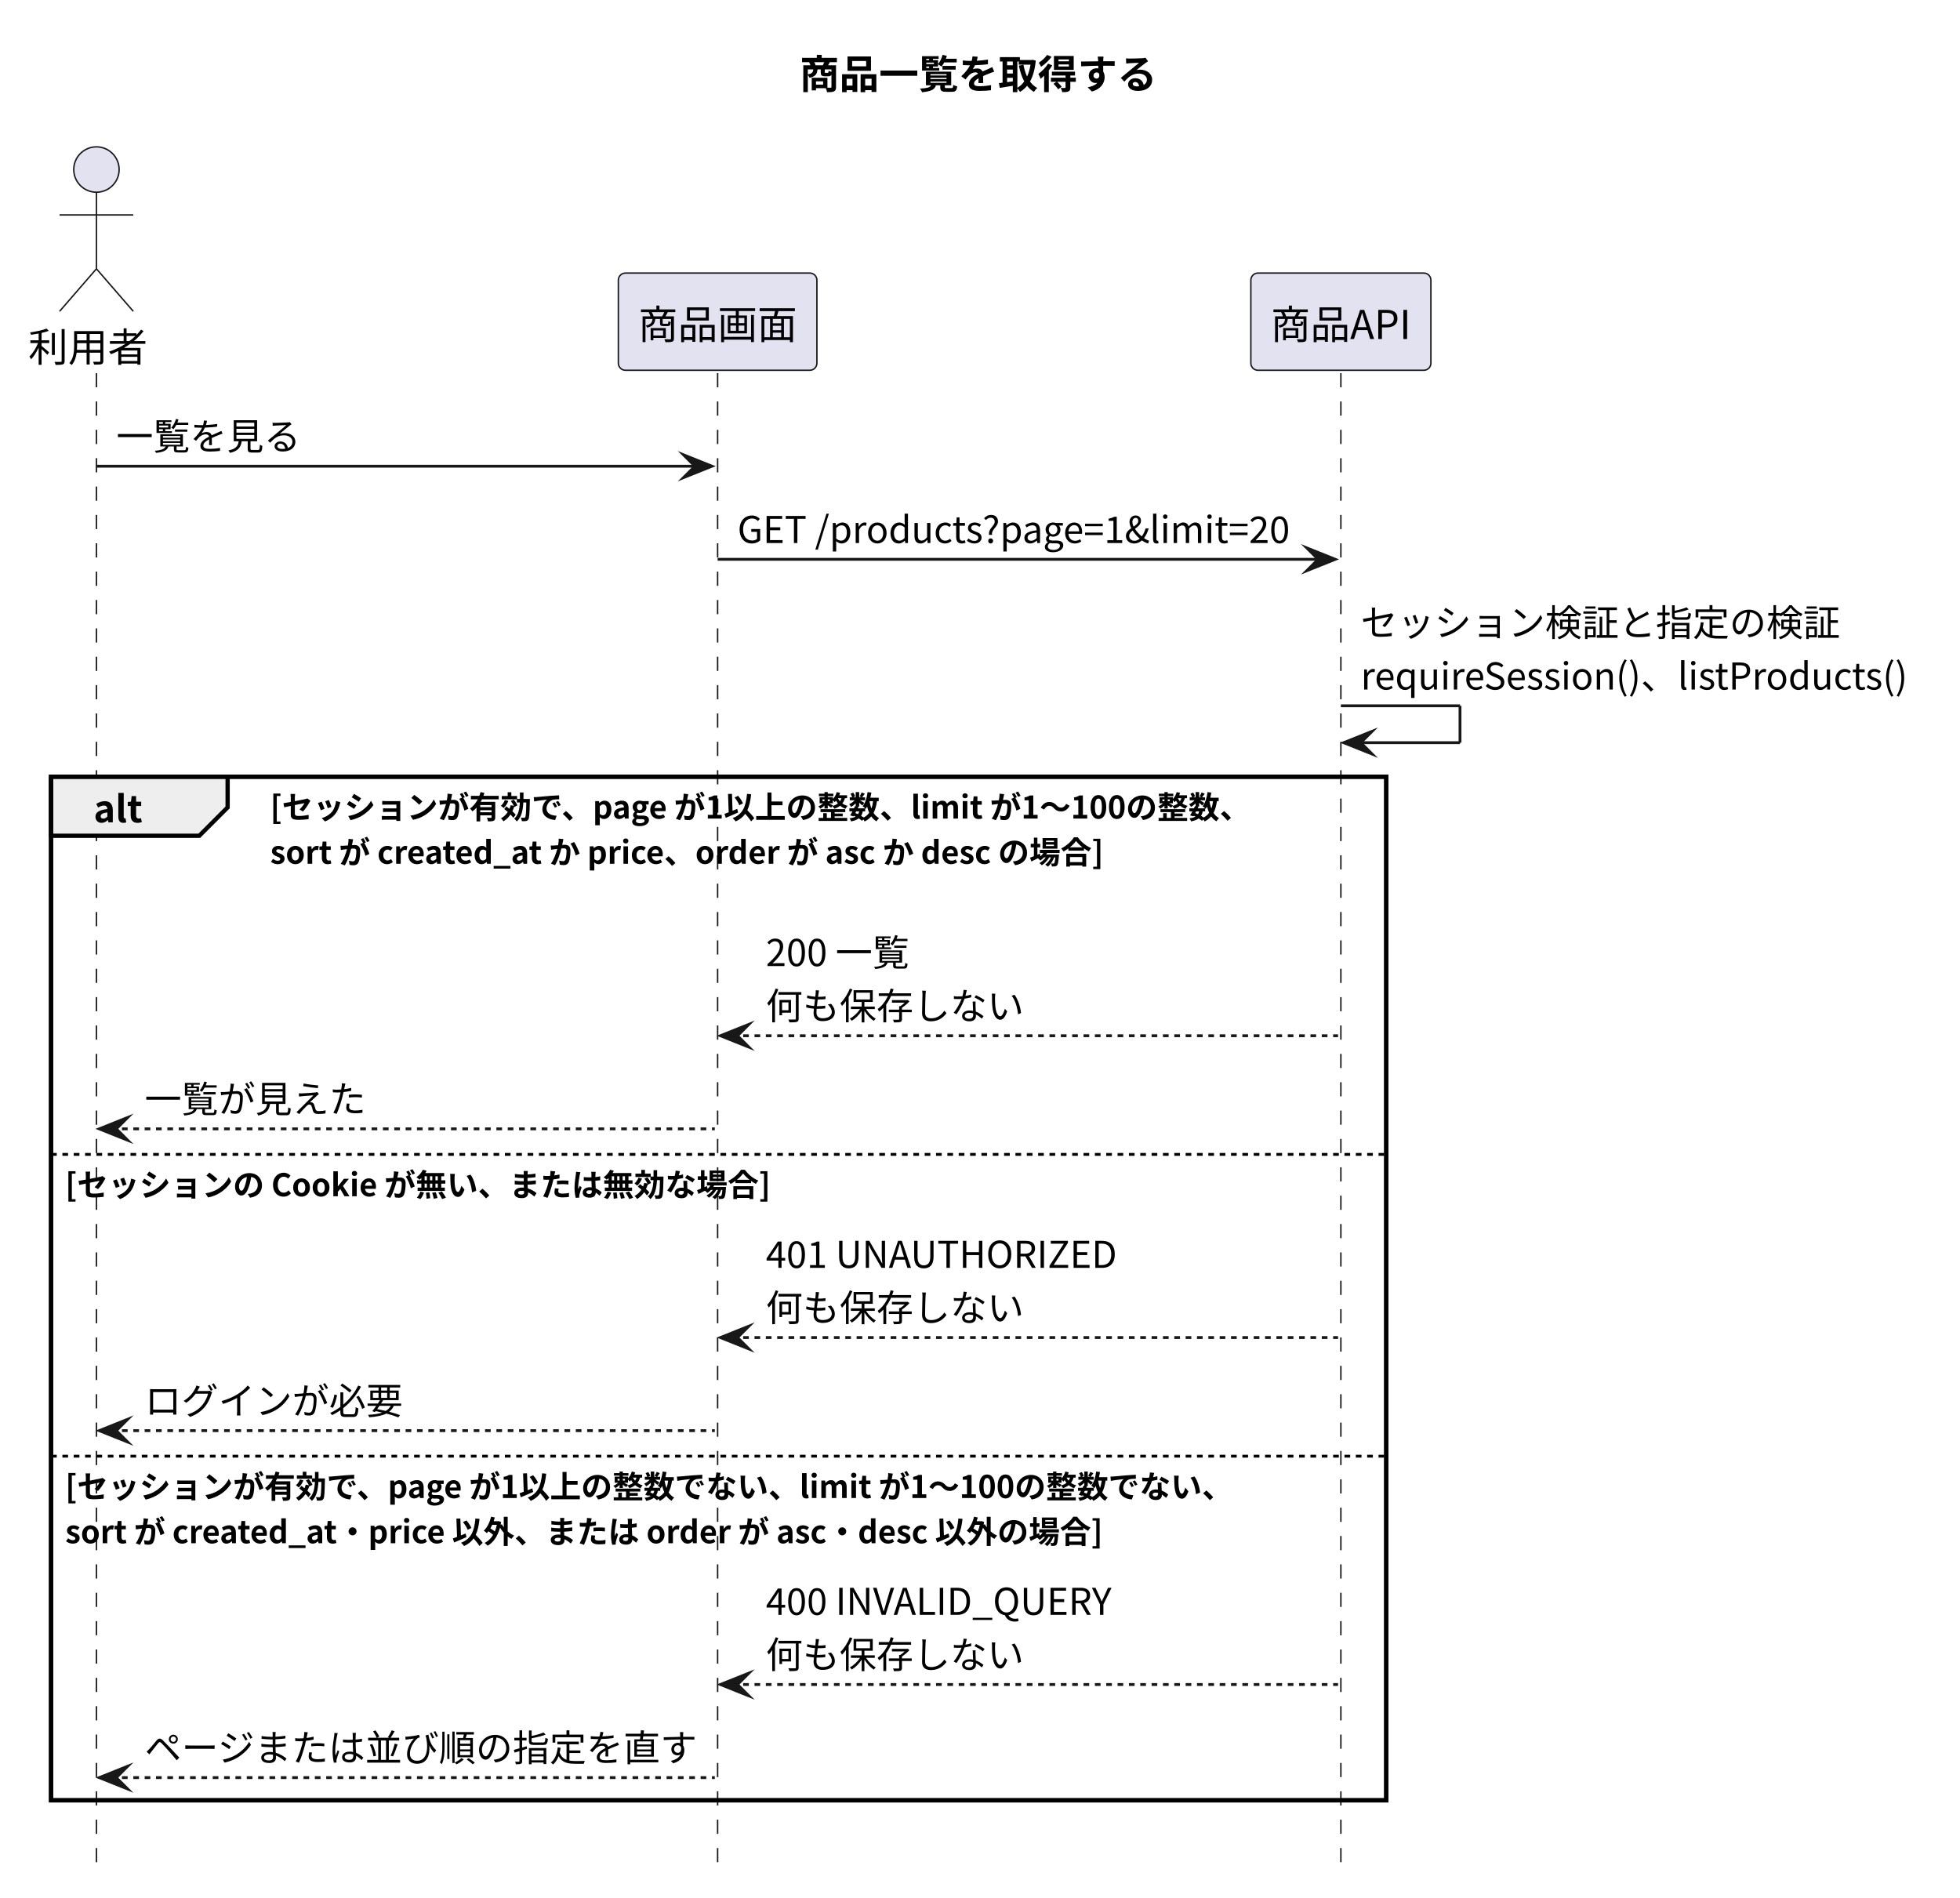
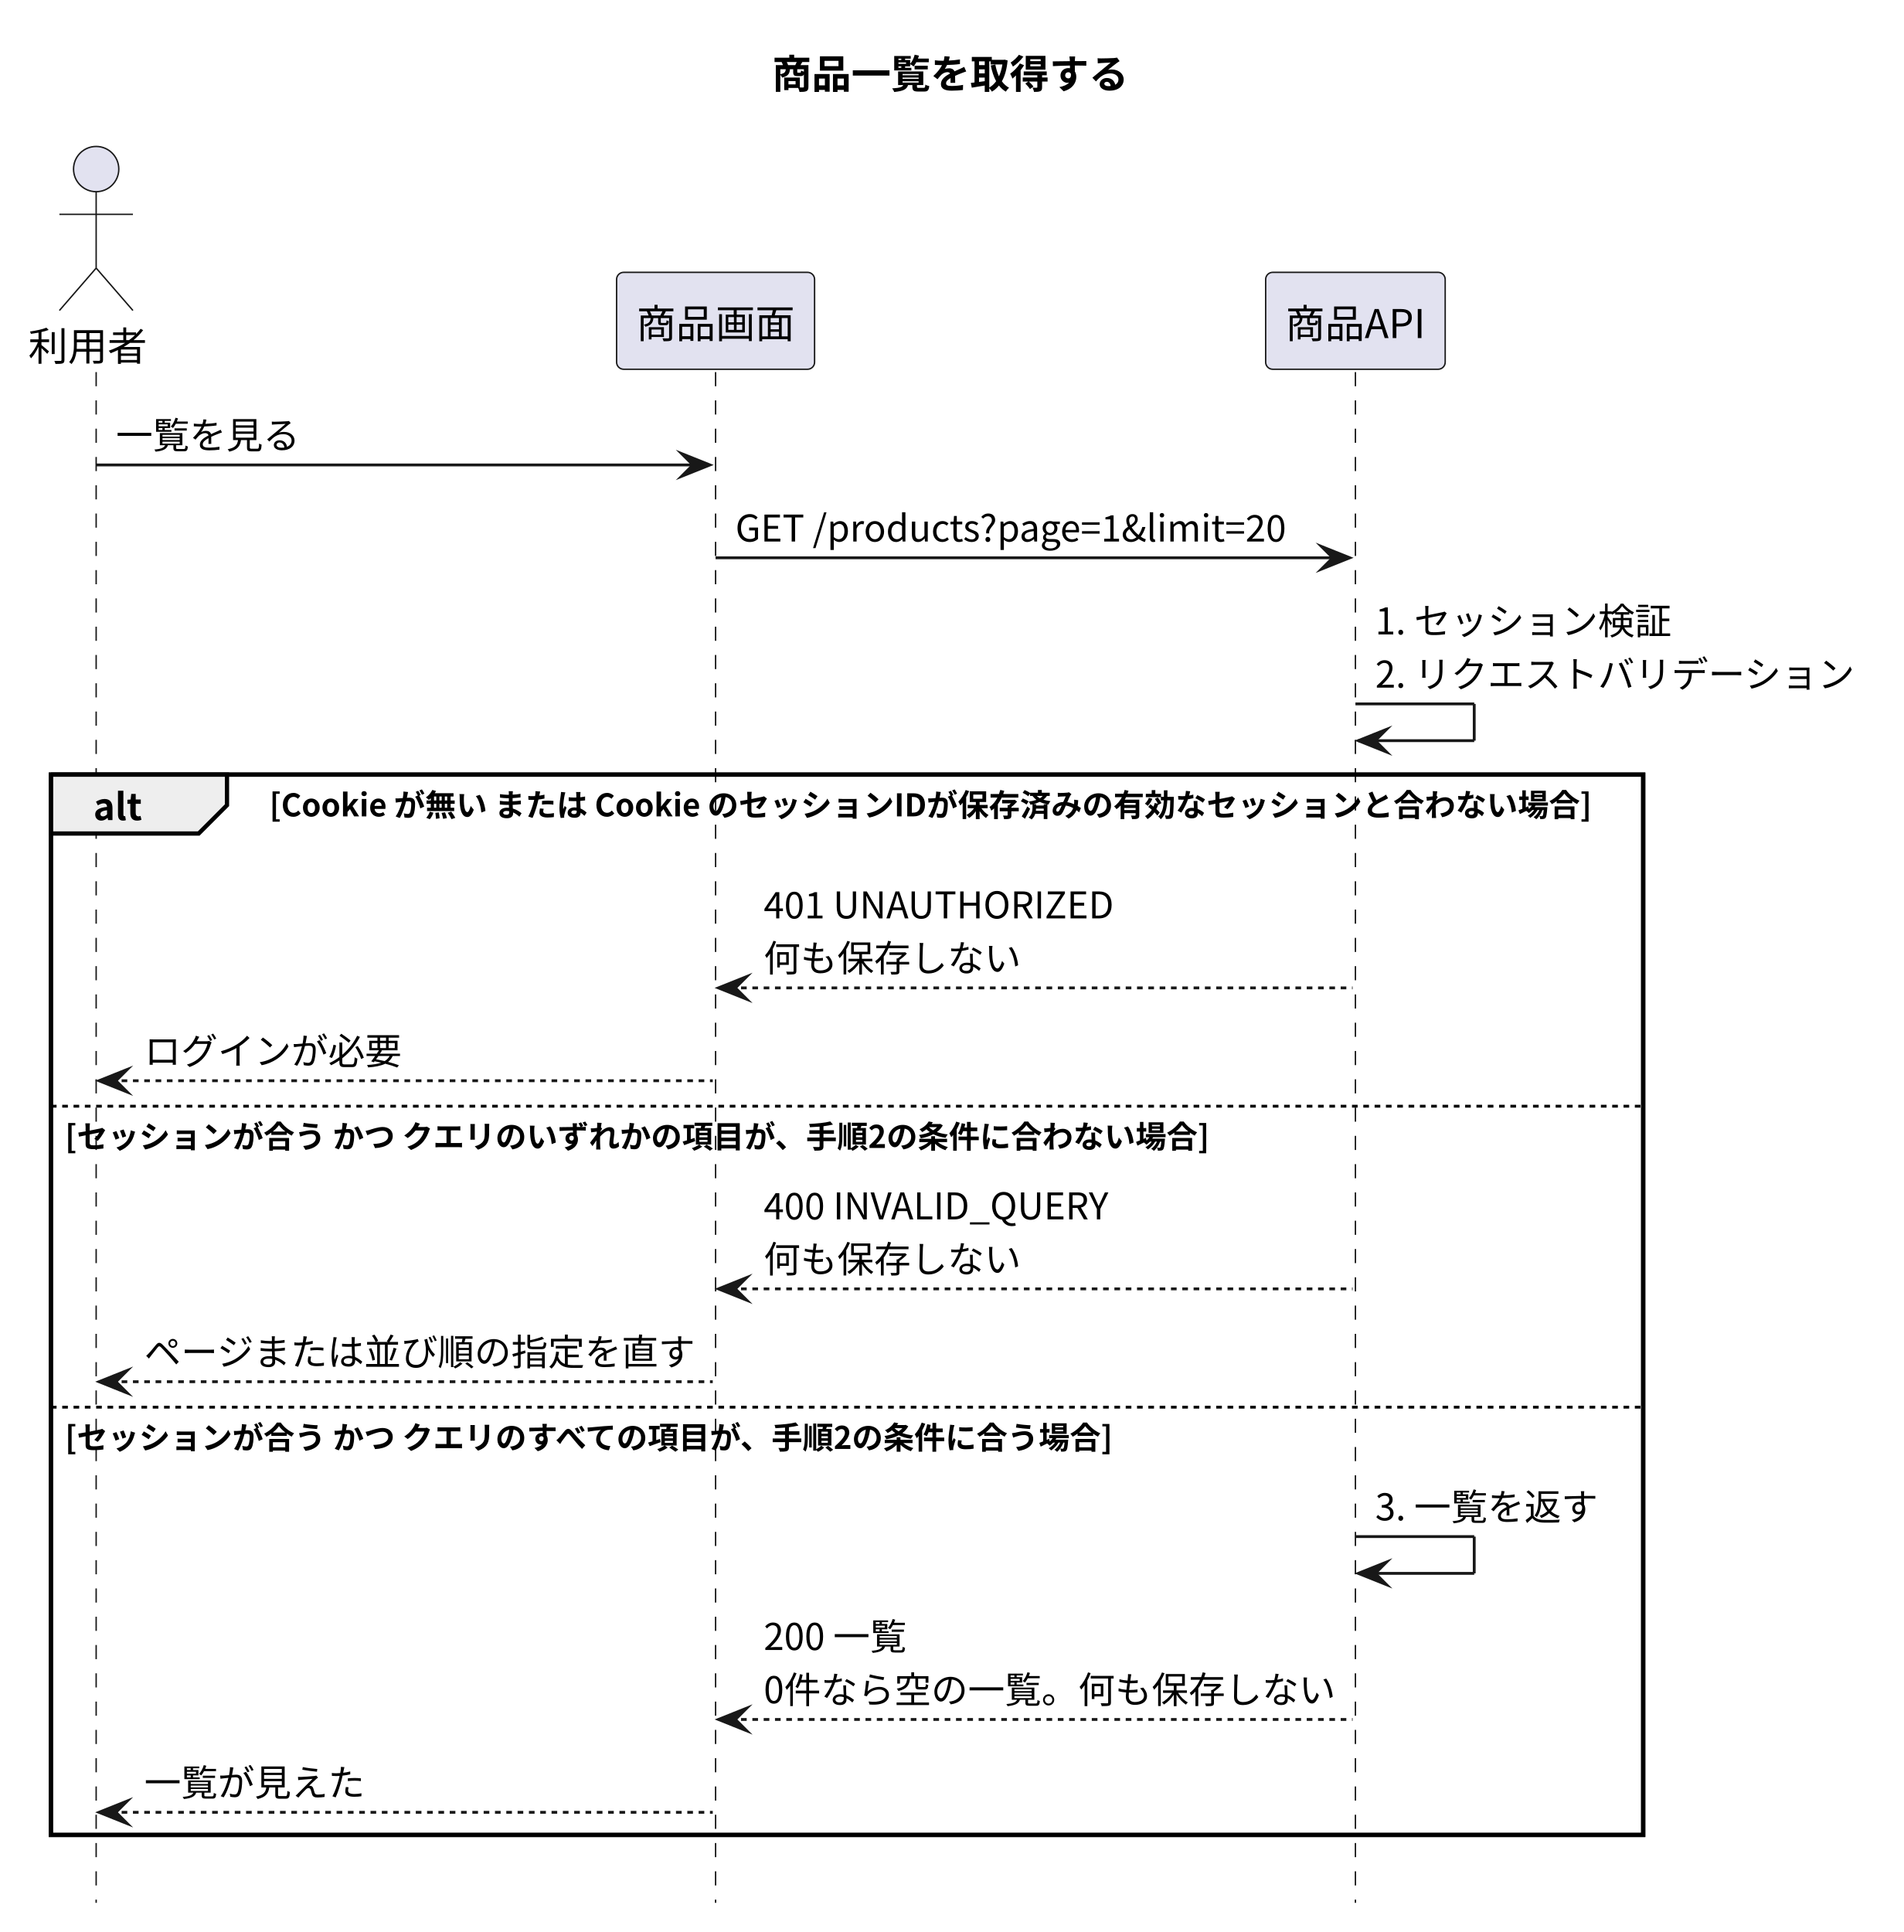
- <svg xmlns="http://www.w3.org/2000/svg" version="1.1" data-diagram-type="SEQUENCE" style="width:691px;height:669px;background:#FFFFFF;" width="691px" height="669px" viewBox="0 0 691 669" zoomAndPan="magnify" preserveAspectRatio="none" contentStyleType="text/css">
+ <svg xmlns="http://www.w3.org/2000/svg" version="1.1" data-diagram-type="SEQUENCE" style="width:673px;height:683px;background:#FFFFFF;" width="673px" height="683px" viewBox="0 0 673 683" zoomAndPan="magnify" preserveAspectRatio="none" contentStyleType="text/css">
  <defs />
  <g font-family="sans-serif" lengthAdjust="spacing">
    <g class="title" data-source-line="7">
-       <text x="281.896" y="31.24" fill="#000" font-size="14" textLength="125.999" font-weight="700" font-family="'Noto Sans CJK JP'">商品一覧を取得する</text>
+       <text x="272.979" y="31.24" fill="#000" font-size="14" textLength="125.999" font-weight="700" font-family="'Noto Sans CJK JP'">商品一覧を取得する</text>
    </g>
-     <rect x="18" y="273.84" width="470.728" height="360.88" fill="none" style="stroke:#000;stroke-width:1.5;" />
+     <rect x="18" y="273.84" width="562.957" height="374.848" fill="none" style="stroke:#000;stroke-width:1.5;" />
    <g class="participant-lifeline" data-qualified-name="User" data-entity-uid="part1" id="part1-lifeline" data-source-line="9">
      <g>
-         <rect x="30.5" y="131.544" width="8" height="527.176" fill="#000" fill-opacity="0" />
-         <line x1="34" y1="131.544" x2="34" y2="658.719" style="stroke:#181818;stroke-width:0.5;stroke-dasharray:5,5;" />
+         <rect x="30.5" y="131.544" width="8" height="541.144" fill="#000" fill-opacity="0" />
+         <line x1="34" y1="131.544" x2="34" y2="672.688" style="stroke:#181818;stroke-width:0.5;stroke-dasharray:5,5;" />
      </g>
    </g>
    <g class="participant-lifeline" data-qualified-name="Screen" data-entity-uid="part2" id="part2-lifeline" data-source-line="10">
      <g>
-         <rect x="249.5" y="131.544" width="8" height="527.176" fill="#000" fill-opacity="0" />
-         <line x1="253" y1="131.544" x2="253" y2="658.719" style="stroke:#181818;stroke-width:0.5;stroke-dasharray:5,5;" />
+         <rect x="249.5" y="131.544" width="8" height="541.144" fill="#000" fill-opacity="0" />
+         <line x1="253" y1="131.544" x2="253" y2="672.688" style="stroke:#181818;stroke-width:0.5;stroke-dasharray:5,5;" />
      </g>
    </g>
    <g class="participant-lifeline" data-qualified-name="API" data-entity-uid="part3" id="part3-lifeline" data-source-line="11">
      <g>
-         <rect x="469.228" y="131.544" width="8" height="527.176" fill="#000" fill-opacity="0" />
-         <line x1="472.728" y1="131.544" x2="472.728" y2="658.719" style="stroke:#181818;stroke-width:0.5;stroke-dasharray:5,5;" />
+         <rect x="475.715" y="131.544" width="8" height="541.144" fill="#000" fill-opacity="0" />
+         <line x1="479.215" y1="131.544" x2="479.215" y2="672.688" style="stroke:#181818;stroke-width:0.5;stroke-dasharray:5,5;" />
      </g>
    </g>
    <g class="participant participant-head" data-qualified-name="User" data-entity-uid="part1" id="part1-head" data-source-line="9">
      <text x="10" y="127.512" fill="#000" font-size="14" textLength="42" font-family="'Noto Sans CJK JP'">利用者</text>
      <ellipse cx="34" cy="59.772" rx="8" ry="8" fill="#E2E2F0" style="stroke:#181818;stroke-width:0.5;" />
      <path d="M34,67.772 L34,94.772 M21,75.772 L47,75.772 M34,94.772 L21,109.772 M34,94.772 L47,109.772" style="stroke:#181818;stroke-width:0.5;" fill="none" />
    </g>
    <g class="participant participant-head" data-qualified-name="Screen" data-entity-uid="part2" id="part2-head" data-source-line="10">
      <rect x="218" y="96.272" width="70" height="34.272" fill="#E2E2F0" style="stroke:#181818;stroke-width:0.5;" rx="2.5" ry="2.5" />
      <text x="225" y="119.512" fill="#000" font-size="14" textLength="56" font-family="'Noto Sans CJK JP'">商品画面</text>
    </g>
    <g class="participant participant-head" data-qualified-name="API" data-entity-uid="part3" id="part3-head" data-source-line="11">
-       <rect x="440.99" y="96.272" width="63.476" height="34.272" fill="#E2E2F0" style="stroke:#181818;stroke-width:0.5;" rx="2.5" ry="2.5" />
-       <text x="447.99" y="119.512" fill="#000" font-size="14" textLength="49.476" font-family="'Noto Sans CJK JP'">商品API</text>
+       <rect x="447.477" y="96.272" width="63.476" height="34.272" fill="#E2E2F0" style="stroke:#181818;stroke-width:0.5;" rx="2.5" ry="2.5" />
+       <text x="454.477" y="119.512" fill="#000" font-size="14" textLength="49.476" font-family="'Noto Sans CJK JP'">商品API</text>
    </g>
    <g class="message" data-entity-1="part1" data-entity-2="part2" id="msg1" data-source-line="13">
      <polygon points="241,160.368,251,164.368,241,168.368,245,164.368" fill="#181818" style="stroke:#181818;stroke-width:1;stroke-linejoin:miter;stroke-miterlimit:10;" />
      <line x1="34" y1="164.368" x2="247" y2="164.368" style="stroke:#181818;stroke-width:1;" />
      <text x="41" y="158.624" fill="#000" font-size="13" textLength="65" font-family="'Noto Sans CJK JP'">一覧を見る</text>
    </g>
    <g class="message" data-entity-1="part2" data-entity-2="part3" id="msg2" data-source-line="14">
-       <polygon points="460.728,193.192,470.728,197.192,460.728,201.192,464.728,197.192" fill="#181818" style="stroke:#181818;stroke-width:1;stroke-linejoin:miter;stroke-miterlimit:10;" />
-       <line x1="253" y1="197.192" x2="466.728" y2="197.192" style="stroke:#181818;stroke-width:1;" />
+       <polygon points="467.215,193.192,477.215,197.192,467.215,201.192,471.215,197.192" fill="#181818" style="stroke:#181818;stroke-width:1;stroke-linejoin:miter;stroke-miterlimit:10;" />
+       <line x1="253" y1="197.192" x2="473.215" y2="197.192" style="stroke:#181818;stroke-width:1;" />
      <text x="260" y="191.448" fill="#000" font-size="13" textLength="195.728" font-family="'Noto Sans CJK JP'">GET /products?page=1&amp;limit=20</text>
    </g>
    <g class="message" data-entity-1="part3" data-entity-2="part3" id="msg3" data-source-line="15">
-       <line x1="472.728" y1="248.84" x2="514.728" y2="248.84" style="stroke:#181818;stroke-width:1;" />
-       <line x1="514.728" y1="248.84" x2="514.728" y2="261.84" style="stroke:#181818;stroke-width:1;" />
-       <line x1="473.728" y1="261.84" x2="514.728" y2="261.84" style="stroke:#181818;stroke-width:1;" />
-       <polygon points="483.728,257.84,473.728,261.84,483.728,265.84,479.728,261.84" fill="#181818" style="stroke:#181818;stroke-width:1;stroke-linejoin:miter;stroke-miterlimit:10;" />
-       <text x="479.728" y="224.272" fill="#000" font-size="13" textLength="169" font-family="'Noto Sans CJK JP'">セッション検証と指定の検証</text>
-       <text x="479.728" y="243.096" fill="#000" font-size="13" textLength="194.064" font-family="'Noto Sans CJK JP'">requireSession()、listProducts()</text>
+       <line x1="479.215" y1="248.84" x2="521.215" y2="248.84" style="stroke:#181818;stroke-width:1;" />
+       <line x1="521.215" y1="248.84" x2="521.215" y2="261.84" style="stroke:#181818;stroke-width:1;" />
+       <line x1="480.215" y1="261.84" x2="521.215" y2="261.84" style="stroke:#181818;stroke-width:1;" />
+       <polygon points="490.215,257.84,480.215,261.84,490.215,265.84,486.215,261.84" fill="#181818" style="stroke:#181818;stroke-width:1;stroke-linejoin:miter;stroke-miterlimit:10;" />
+       <text x="486.215" y="224.272" fill="#000" font-size="13" textLength="104.741" font-family="'Noto Sans CJK JP'">1. セッション検証</text>
+       <text x="486.215" y="243.096" fill="#000" font-size="13" textLength="169.741" font-family="'Noto Sans CJK JP'">2. リクエストバリデーション</text>
    </g>
    <path d="M18,273.84 L80.251,273.84 L80.251,284.664 L70.251,294.664 L18,294.664 L18,273.84" style="stroke:#000;stroke-width:1.5;" fill="#EEE" />
-     <rect x="18" y="273.84" width="470.728" height="360.88" fill="none" style="stroke:#000;stroke-width:1.5;" />
+     <rect x="18" y="273.84" width="562.957" height="374.848" fill="none" style="stroke:#000;stroke-width:1.5;" />
    <text x="33" y="289.92" fill="#000" font-size="13" textLength="17.251" font-weight="700" font-family="'Noto Sans CJK JP'">alt</text>
-     <text x="95.251" y="288.6" fill="#000" font-size="11" textLength="346.531" font-weight="700" font-family="'Noto Sans CJK JP'">[セッションが有効で、page が1以上の整数、limit が1〜100の整数、</text>
-     <text x="95.251" y="304.528" fill="#000" font-size="11" textLength="295.172" font-weight="700" font-family="'Noto Sans CJK JP'">sort が created_at か price、order が asc か desc の場合]</text>
+     <text x="95.251" y="288.6" fill="#000" font-size="11" textLength="467.519" font-weight="700" font-family="'Noto Sans CJK JP'">[Cookie が無い または Cookie のセッションIDが保存済みの有効なセッションと合わない場合]</text>
    <g class="message" data-entity-1="part3" data-entity-2="part2" id="msg4" data-source-line="17">
-       <polygon points="264,361.168,254,365.168,264,369.168,260,365.168" fill="#181818" style="stroke:#181818;stroke-width:1;stroke-linejoin:miter;stroke-miterlimit:10;" />
-       <line x1="258" y1="365.168" x2="471.728" y2="365.168" style="stroke:#181818;stroke-width:1;stroke-dasharray:2,2;" />
-       <text x="270" y="340.6" fill="#000" font-size="13" textLength="50.557" font-family="'Noto Sans CJK JP'">200 一覧</text>
-       <text x="270" y="359.424" fill="#000" font-size="13" textLength="91" font-family="'Noto Sans CJK JP'">何も保存しない</text>
+       <polygon points="264,345.24,254,349.24,264,353.24,260,349.24" fill="#181818" style="stroke:#181818;stroke-width:1;stroke-linejoin:miter;stroke-miterlimit:10;" />
+       <line x1="258" y1="349.24" x2="478.215" y2="349.24" style="stroke:#181818;stroke-width:1;stroke-dasharray:2,2;" />
+       <text x="270" y="324.672" fill="#000" font-size="13" textLength="124.007" font-family="'Noto Sans CJK JP'">401 UNAUTHORIZED</text>
+       <text x="270" y="343.496" fill="#000" font-size="13" textLength="91" font-family="'Noto Sans CJK JP'">何も保存しない</text>
    </g>
    <g class="message" data-entity-1="part2" data-entity-2="part1" id="msg5" data-source-line="18">
-       <polygon points="45,393.992,35,397.992,45,401.992,41,397.992" fill="#181818" style="stroke:#181818;stroke-width:1;stroke-linejoin:miter;stroke-miterlimit:10;" />
-       <line x1="39" y1="397.992" x2="252" y2="397.992" style="stroke:#181818;stroke-width:1;stroke-dasharray:2,2;" />
-       <text x="51" y="392.248" fill="#000" font-size="13" textLength="78" font-family="'Noto Sans CJK JP'">一覧が見えた</text>
+       <polygon points="45,378.064,35,382.064,45,386.064,41,382.064" fill="#181818" style="stroke:#181818;stroke-width:1;stroke-linejoin:miter;stroke-miterlimit:10;" />
+       <line x1="39" y1="382.064" x2="252" y2="382.064" style="stroke:#181818;stroke-width:1;stroke-dasharray:2,2;" />
+       <text x="51" y="376.32" fill="#000" font-size="13" textLength="91" font-family="'Noto Sans CJK JP'">ログインが必要</text>
    </g>
-     <line x1="18" y1="406.992" x2="488.728" y2="406.992" style="stroke:#000;stroke-width:1;stroke-dasharray:2,2;" />
-     <text x="23" y="421.752" fill="#000" font-size="11" textLength="248.675" font-weight="700" font-family="'Noto Sans CJK JP'">[セッションの Cookie が無い、または無効な場合]</text>
+     <line x1="18" y1="391.064" x2="580.956" y2="391.064" style="stroke:#000;stroke-width:1;stroke-dasharray:2,2;" />
+     <text x="23" y="405.824" fill="#000" font-size="11" textLength="404.797" font-weight="700" font-family="'Noto Sans CJK JP'">[セッションが合う かつ クエリのいずれかの項目が、手順2の条件に合わない場合]</text>
    <g class="message" data-entity-1="part3" data-entity-2="part2" id="msg6" data-source-line="20">
-       <polygon points="264,467.568,254,471.568,264,475.568,260,471.568" fill="#181818" style="stroke:#181818;stroke-width:1;stroke-linejoin:miter;stroke-miterlimit:10;" />
-       <line x1="258" y1="471.568" x2="471.728" y2="471.568" style="stroke:#181818;stroke-width:1;stroke-dasharray:2,2;" />
-       <text x="270" y="447" fill="#000" font-size="13" textLength="124.007" font-family="'Noto Sans CJK JP'">401 UNAUTHORIZED</text>
-       <text x="270" y="465.824" fill="#000" font-size="13" textLength="91" font-family="'Noto Sans CJK JP'">何も保存しない</text>
+       <polygon points="264,451.64,254,455.64,264,459.64,260,455.64" fill="#181818" style="stroke:#181818;stroke-width:1;stroke-linejoin:miter;stroke-miterlimit:10;" />
+       <line x1="258" y1="455.64" x2="478.215" y2="455.64" style="stroke:#181818;stroke-width:1;stroke-dasharray:2,2;" />
+       <text x="270" y="431.072" fill="#000" font-size="13" textLength="122.057" font-family="'Noto Sans CJK JP'">400 INVALID_QUERY</text>
+       <text x="270" y="449.896" fill="#000" font-size="13" textLength="91" font-family="'Noto Sans CJK JP'">何も保存しない</text>
    </g>
    <g class="message" data-entity-1="part2" data-entity-2="part1" id="msg7" data-source-line="21">
-       <polygon points="45,500.392,35,504.392,45,508.392,41,504.392" fill="#181818" style="stroke:#181818;stroke-width:1;stroke-linejoin:miter;stroke-miterlimit:10;" />
-       <line x1="39" y1="504.392" x2="252" y2="504.392" style="stroke:#181818;stroke-width:1;stroke-dasharray:2,2;" />
-       <text x="51" y="498.648" fill="#000" font-size="13" textLength="91" font-family="'Noto Sans CJK JP'">ログインが必要</text>
+       <polygon points="45,484.464,35,488.464,45,492.464,41,488.464" fill="#181818" style="stroke:#181818;stroke-width:1;stroke-linejoin:miter;stroke-miterlimit:10;" />
+       <line x1="39" y1="488.464" x2="252" y2="488.464" style="stroke:#181818;stroke-width:1;stroke-dasharray:2,2;" />
+       <text x="51" y="482.72" fill="#000" font-size="13" textLength="195" font-family="'Noto Sans CJK JP'">ページまたは並び順の指定を直す</text>
    </g>
-     <line x1="18" y1="513.392" x2="488.728" y2="513.392" style="stroke:#000;stroke-width:1;stroke-dasharray:2,2;" />
-     <text x="23" y="528.152" fill="#000" font-size="11" textLength="412.53" font-weight="700" font-family="'Noto Sans CJK JP'">[セッションが有効で、page が1以上の整数でない、limit が1〜100の整数でない、</text>
-     <text x="23" y="544.079" fill="#000" font-size="11" textLength="367.177" font-weight="700" font-family="'Noto Sans CJK JP'">sort が created_at・price 以外、または order が asc・desc 以外の場合]</text>
-     <g class="message" data-entity-1="part3" data-entity-2="part2" id="msg8" data-source-line="23">
-       <polygon points="264,589.895,254,593.895,264,597.895,260,593.895" fill="#181818" style="stroke:#181818;stroke-width:1;stroke-linejoin:miter;stroke-miterlimit:10;" />
-       <line x1="258" y1="593.895" x2="471.728" y2="593.895" style="stroke:#181818;stroke-width:1;stroke-dasharray:2,2;" />
-       <text x="270" y="569.327" fill="#000" font-size="13" textLength="122.057" font-family="'Noto Sans CJK JP'">400 INVALID_QUERY</text>
-       <text x="270" y="588.151" fill="#000" font-size="13" textLength="91" font-family="'Noto Sans CJK JP'">何も保存しない</text>
+     <line x1="18" y1="497.464" x2="580.956" y2="497.464" style="stroke:#000;stroke-width:1;stroke-dasharray:2,2;" />
+     <text x="23" y="512.224" fill="#000" font-size="11" textLength="371.797" font-weight="700" font-family="'Noto Sans CJK JP'">[セッションが合う かつ クエリのすべての項目が、手順2の条件に合う場合]</text>
+     <g class="message" data-entity-1="part3" data-entity-2="part3" id="msg8" data-source-line="23">
+       <line x1="479.215" y1="543.216" x2="521.215" y2="543.216" style="stroke:#181818;stroke-width:1;" />
+       <line x1="521.215" y1="543.216" x2="521.215" y2="556.216" style="stroke:#181818;stroke-width:1;" />
+       <line x1="480.215" y1="556.216" x2="521.215" y2="556.216" style="stroke:#181818;stroke-width:1;" />
+       <polygon points="490.215,552.216,480.215,556.216,490.215,560.216,486.215,556.216" fill="#181818" style="stroke:#181818;stroke-width:1;stroke-linejoin:miter;stroke-miterlimit:10;" />
+       <text x="486.215" y="537.472" fill="#000" font-size="13" textLength="78.741" font-family="'Noto Sans CJK JP'">3. 一覧を返す</text>
    </g>
-     <g class="message" data-entity-1="part2" data-entity-2="part1" id="msg9" data-source-line="24">
-       <polygon points="45,622.719,35,626.719,45,630.719,41,626.719" fill="#181818" style="stroke:#181818;stroke-width:1;stroke-linejoin:miter;stroke-miterlimit:10;" />
-       <line x1="39" y1="626.719" x2="252" y2="626.719" style="stroke:#181818;stroke-width:1;stroke-dasharray:2,2;" />
-       <text x="51" y="620.975" fill="#000" font-size="13" textLength="195" font-family="'Noto Sans CJK JP'">ページまたは並び順の指定を直す</text>
+     <g class="message" data-entity-1="part3" data-entity-2="part2" id="msg9" data-source-line="24">
+       <polygon points="264,603.864,254,607.864,264,611.864,260,607.864" fill="#181818" style="stroke:#181818;stroke-width:1;stroke-linejoin:miter;stroke-miterlimit:10;" />
+       <line x1="258" y1="607.864" x2="478.215" y2="607.864" style="stroke:#181818;stroke-width:1;stroke-dasharray:2,2;" />
+       <text x="270" y="583.296" fill="#000" font-size="13" textLength="50.557" font-family="'Noto Sans CJK JP'">200 一覧</text>
+       <text x="270" y="602.12" fill="#000" font-size="13" textLength="202.215" font-family="'Noto Sans CJK JP'">0件なら空の一覧。何も保存しない</text>
+     </g>
+     <g class="message" data-entity-1="part2" data-entity-2="part1" id="msg10" data-source-line="25">
+       <polygon points="45,636.688,35,640.688,45,644.688,41,640.688" fill="#181818" style="stroke:#181818;stroke-width:1;stroke-linejoin:miter;stroke-miterlimit:10;" />
+       <line x1="39" y1="640.688" x2="252" y2="640.688" style="stroke:#181818;stroke-width:1;stroke-dasharray:2,2;" />
+       <text x="51" y="634.944" fill="#000" font-size="13" textLength="78" font-family="'Noto Sans CJK JP'">一覧が見えた</text>
    </g>
  </g>
</svg>
